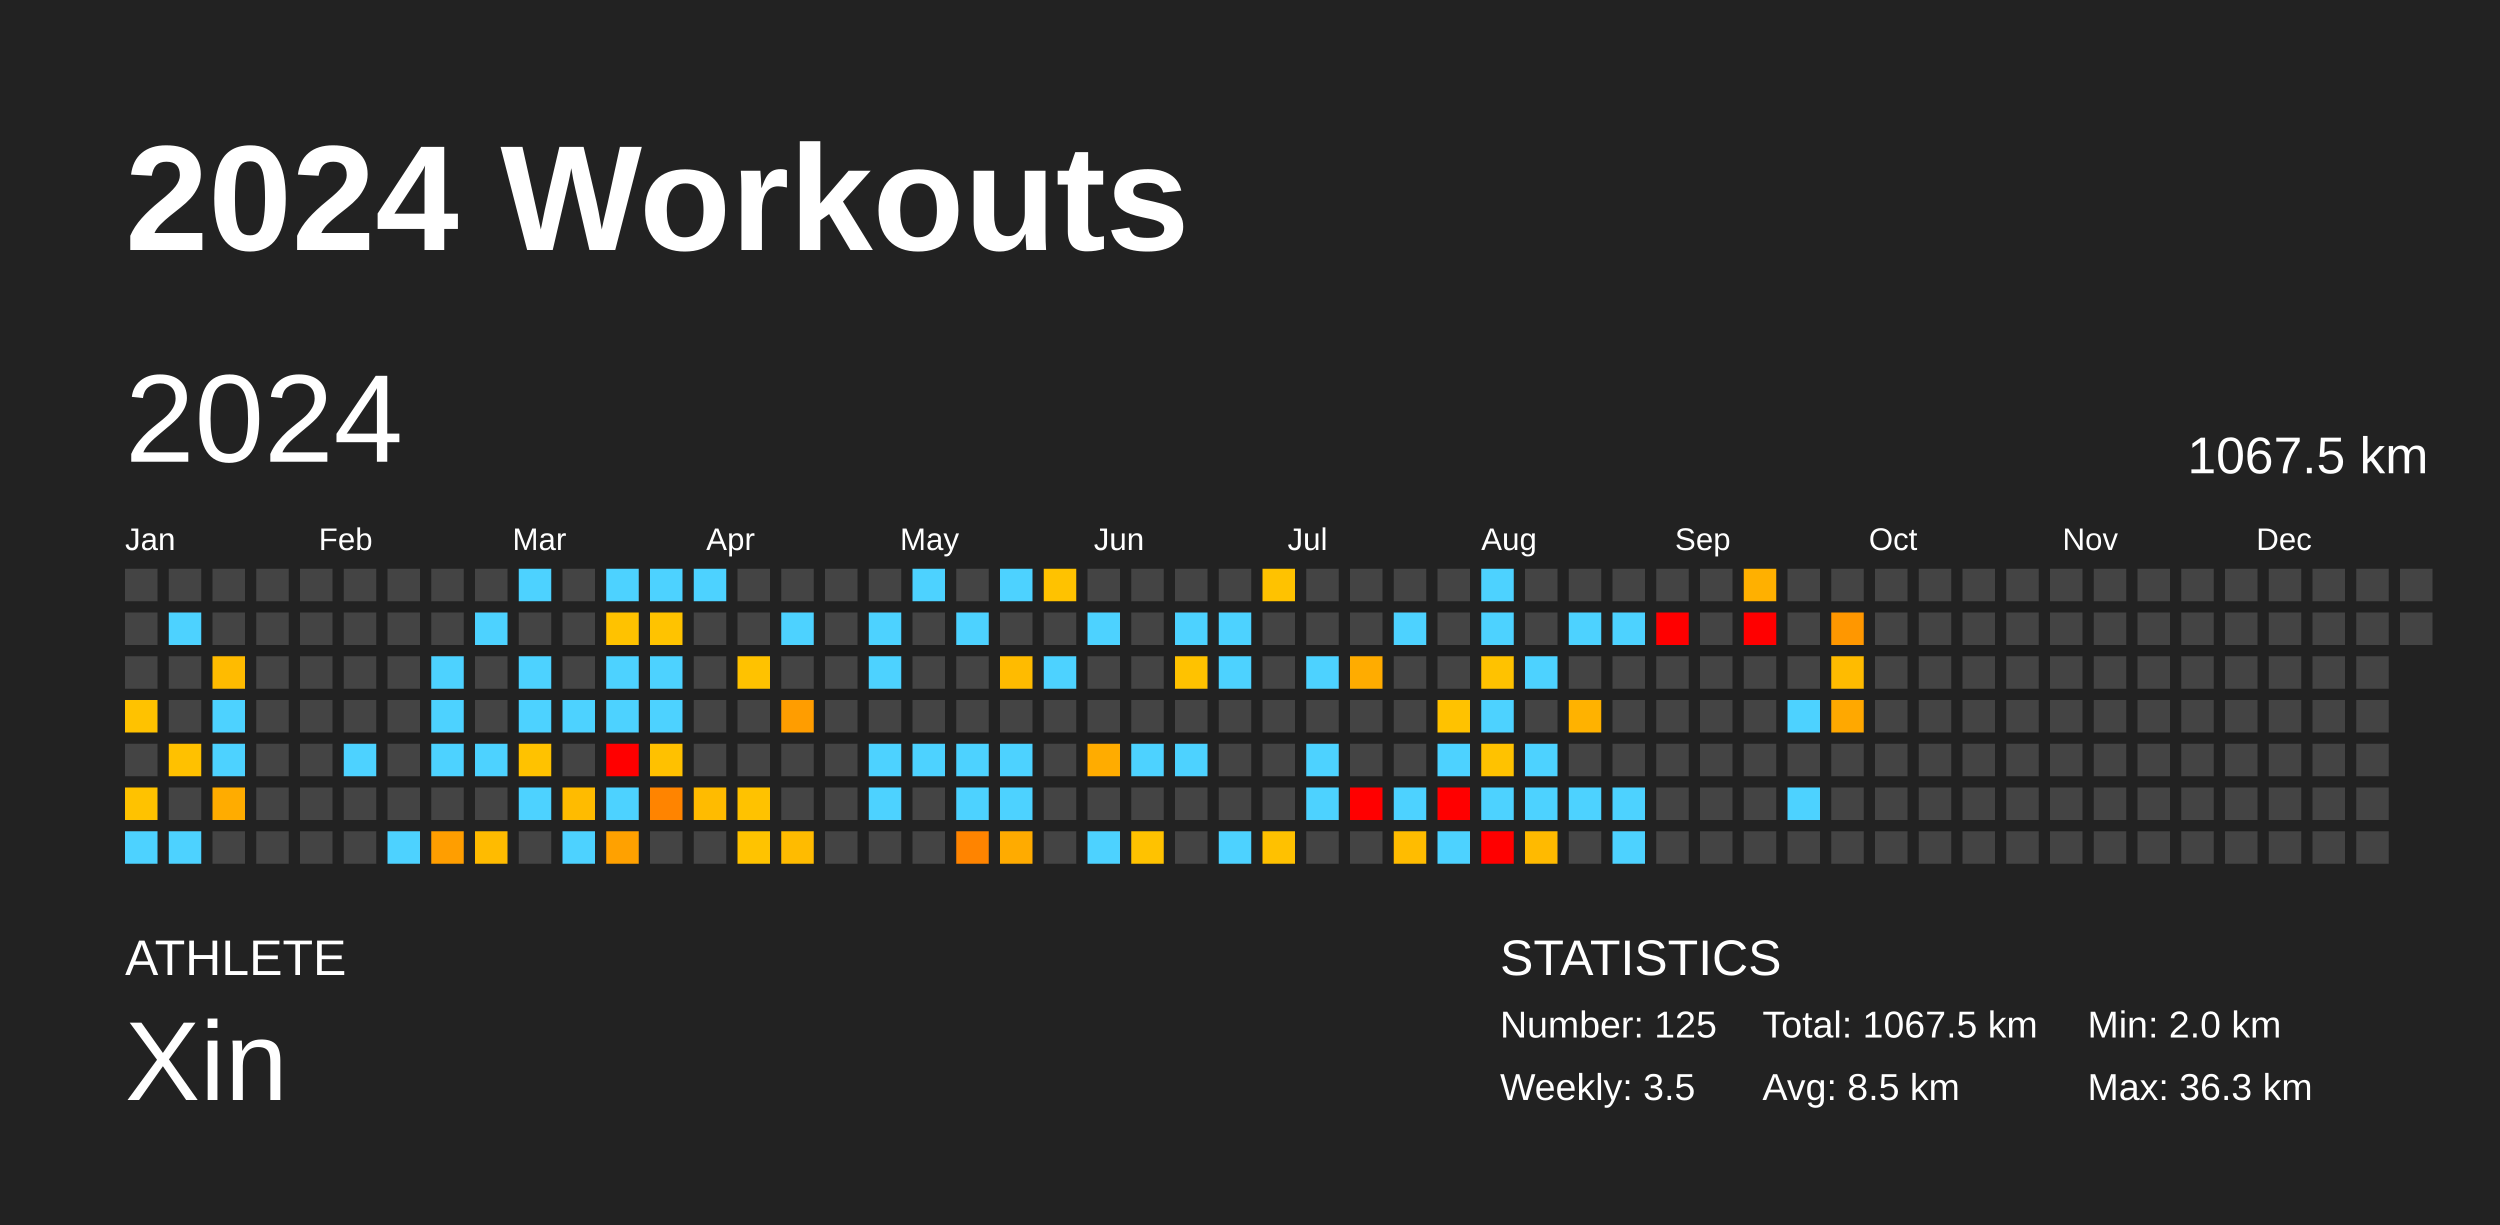
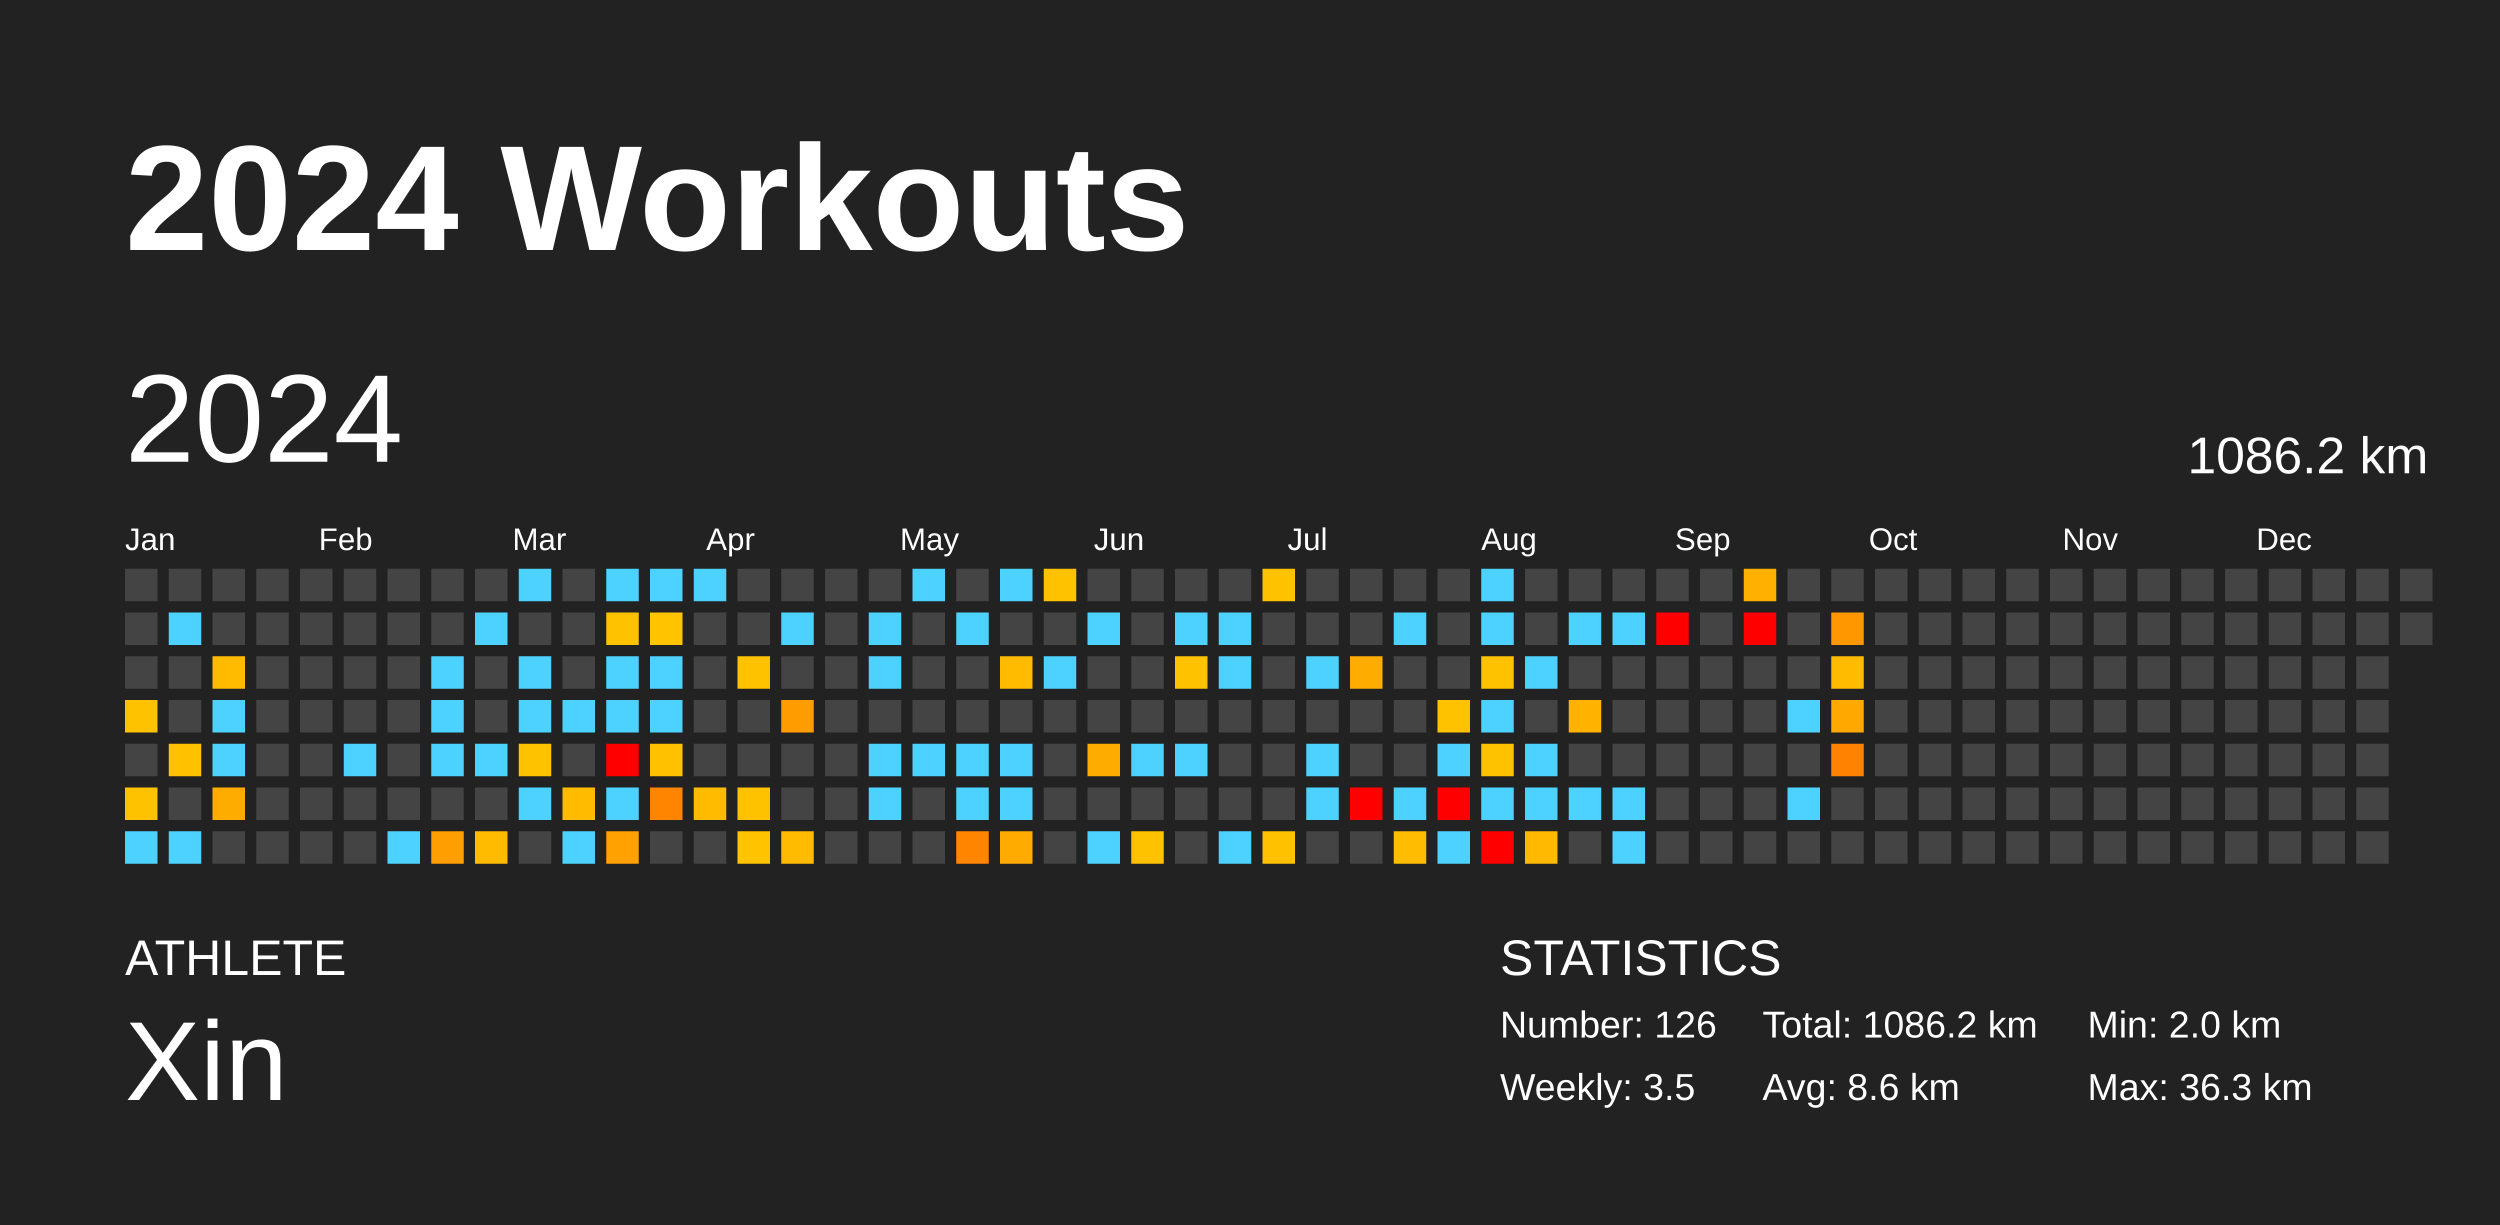
<svg xmlns="http://www.w3.org/2000/svg" baseProfile="full" height="98mm" version="1.1" viewBox="0,0,200,98" width="200mm">
  <defs />
  <rect fill="#222222" height="98" width="200" x="0" y="0" />
  <text fill="#FFFFFF" style="font-size:12px; font-family:Arial; font-weight:bold;" x="10" y="20">2024 Workouts</text>
  <text fill="#FFFFFF" style="font-size:4px; font-family:Arial" x="10" y="78">ATHLETE</text>
  <text fill="#FFFFFF" style="font-size:9px; font-family:Arial" x="10" y="88">Xin</text>
  <text fill="#FFFFFF" style="font-size:4px; font-family:Arial" x="120" y="78">STATISTICS</text>
-   <text fill="#FFFFFF" style="font-size:3px; font-family:Arial" x="120" y="83">Number: 125</text>
+   <text fill="#FFFFFF" style="font-size:3px; font-family:Arial" x="120" y="83">Number: 126</text>
  <text fill="#FFFFFF" style="font-size:3px; font-family:Arial" x="120" y="88">Weekly: 3.5</text>
-   <text fill="#FFFFFF" style="font-size:3px; font-family:Arial" x="141" y="83">Total: 1067.5 km</text>
-   <text fill="#FFFFFF" style="font-size:3px; font-family:Arial" x="141" y="88">Avg: 8.5 km</text>
+   <text fill="#FFFFFF" style="font-size:3px; font-family:Arial" x="141" y="83">Total: 1086.2 km</text>
+   <text fill="#FFFFFF" style="font-size:3px; font-family:Arial" x="141" y="88">Avg: 8.6 km</text>
  <text fill="#FFFFFF" style="font-size:3px; font-family:Arial" x="167" y="83">Min: 2.0 km</text>
  <text fill="#FFFFFF" style="font-size:3px; font-family:Arial" x="167" y="88">Max: 36.3 km</text>
  <text dominant-baseline="hanging" fill="#FFFFFF" style="font-size:10.0px; font-family:Arial;" x="10" y="30">2024</text>
-   <text dominant-baseline="hanging" fill="#FFFFFF" style="font-size:4.125px; font-family:Arial;" x="175" y="35">1067.5 km</text>
+   <text dominant-baseline="hanging" fill="#FFFFFF" style="font-size:4.125px; font-family:Arial;" x="175" y="35">1086.2 km</text>
  <text fill="#FFFFFF" style="font-size:2.5px; font-family:Arial" x="10.0" y="44">Jan</text>
  <text fill="#FFFFFF" style="font-size:2.5px; font-family:Arial" x="25.5" y="44">Feb</text>
  <text fill="#FFFFFF" style="font-size:2.5px; font-family:Arial" x="41.0" y="44">Mar</text>
  <text fill="#FFFFFF" style="font-size:2.5px; font-family:Arial" x="56.5" y="44">Apr</text>
  <text fill="#FFFFFF" style="font-size:2.5px; font-family:Arial" x="72.0" y="44">May</text>
  <text fill="#FFFFFF" style="font-size:2.5px; font-family:Arial" x="87.5" y="44">Jun</text>
  <text fill="#FFFFFF" style="font-size:2.5px; font-family:Arial" x="103.0" y="44">Jul</text>
  <text fill="#FFFFFF" style="font-size:2.5px; font-family:Arial" x="118.5" y="44">Aug</text>
  <text fill="#FFFFFF" style="font-size:2.5px; font-family:Arial" x="134.0" y="44">Sep</text>
  <text fill="#FFFFFF" style="font-size:2.5px; font-family:Arial" x="149.5" y="44">Oct</text>
  <text fill="#FFFFFF" style="font-size:2.5px; font-family:Arial" x="165.0" y="44">Nov</text>
  <text fill="#FFFFFF" style="font-size:2.5px; font-family:Arial" x="180.5" y="44">Dec</text>
  <rect fill="#444444" height="2.6" width="2.6" x="10.0" y="45.5" />
  <rect fill="#444444" height="2.6" width="2.6" x="10.0" y="49.0" />
  <rect fill="#444444" height="2.6" width="2.6" x="10.0" y="52.5" />
  <rect fill="#ffc200" height="2.6" width="2.6" x="10.0" y="56.0" />
  <rect fill="#444444" height="2.6" width="2.6" x="10.0" y="59.5" />
  <rect fill="#ffc200" height="2.6" width="2.6" x="10.0" y="63.0" />
  <rect fill="#4dd2ff" height="2.6" width="2.6" x="10.0" y="66.5" />
  <rect fill="#444444" height="2.6" width="2.6" x="13.5" y="45.5" />
  <rect fill="#4dd2ff" height="2.6" width="2.6" x="13.5" y="49.0" />
  <rect fill="#444444" height="2.6" width="2.6" x="13.5" y="52.5" />
  <rect fill="#444444" height="2.6" width="2.6" x="13.5" y="56.0" />
  <rect fill="#ffc100" height="2.6" width="2.6" x="13.5" y="59.5" />
  <rect fill="#444444" height="2.6" width="2.6" x="13.5" y="63.0" />
  <rect fill="#4dd2ff" height="2.6" width="2.6" x="13.5" y="66.5" />
  <rect fill="#444444" height="2.6" width="2.6" x="17.0" y="45.5" />
  <rect fill="#444444" height="2.6" width="2.6" x="17.0" y="49.0" />
  <rect fill="#ffbb00" height="2.6" width="2.6" x="17.0" y="52.5" />
  <rect fill="#4dd2ff" height="2.6" width="2.6" x="17.0" y="56.0" />
  <rect fill="#4dd2ff" height="2.6" width="2.6" x="17.0" y="59.5" />
  <rect fill="#ffac00" height="2.6" width="2.6" x="17.0" y="63.0" />
  <rect fill="#444444" height="2.6" width="2.6" x="17.0" y="66.5" />
  <rect fill="#444444" height="2.6" width="2.6" x="20.5" y="45.5" />
  <rect fill="#444444" height="2.6" width="2.6" x="20.5" y="49.0" />
  <rect fill="#444444" height="2.6" width="2.6" x="20.5" y="52.5" />
  <rect fill="#444444" height="2.6" width="2.6" x="20.5" y="56.0" />
  <rect fill="#444444" height="2.6" width="2.6" x="20.5" y="59.5" />
  <rect fill="#444444" height="2.6" width="2.6" x="20.5" y="63.0" />
  <rect fill="#444444" height="2.6" width="2.6" x="20.5" y="66.5" />
  <rect fill="#444444" height="2.6" width="2.6" x="24.0" y="45.5" />
  <rect fill="#444444" height="2.6" width="2.6" x="24.0" y="49.0" />
  <rect fill="#444444" height="2.6" width="2.6" x="24.0" y="52.5" />
  <rect fill="#444444" height="2.6" width="2.6" x="24.0" y="56.0" />
  <rect fill="#444444" height="2.6" width="2.6" x="24.0" y="59.5" />
  <rect fill="#444444" height="2.6" width="2.6" x="24.0" y="63.0" />
  <rect fill="#444444" height="2.6" width="2.6" x="24.0" y="66.5" />
  <rect fill="#444444" height="2.6" width="2.6" x="27.5" y="45.5" />
  <rect fill="#444444" height="2.6" width="2.6" x="27.5" y="49.0" />
  <rect fill="#444444" height="2.6" width="2.6" x="27.5" y="52.5" />
  <rect fill="#444444" height="2.6" width="2.6" x="27.5" y="56.0" />
  <rect fill="#4dd2ff" height="2.6" width="2.6" x="27.5" y="59.5" />
  <rect fill="#444444" height="2.6" width="2.6" x="27.5" y="63.0" />
  <rect fill="#444444" height="2.6" width="2.6" x="27.5" y="66.5" />
  <rect fill="#444444" height="2.6" width="2.6" x="31.0" y="45.5" />
  <rect fill="#444444" height="2.6" width="2.6" x="31.0" y="49.0" />
  <rect fill="#444444" height="2.6" width="2.6" x="31.0" y="52.5" />
  <rect fill="#444444" height="2.6" width="2.6" x="31.0" y="56.0" />
  <rect fill="#444444" height="2.6" width="2.6" x="31.0" y="59.5" />
  <rect fill="#444444" height="2.6" width="2.6" x="31.0" y="63.0" />
  <rect fill="#4dd2ff" height="2.6" width="2.6" x="31.0" y="66.5" />
  <rect fill="#444444" height="2.6" width="2.6" x="34.5" y="45.5" />
  <rect fill="#444444" height="2.6" width="2.6" x="34.5" y="49.0" />
  <rect fill="#4dd2ff" height="2.6" width="2.6" x="34.5" y="52.5" />
  <rect fill="#4dd2ff" height="2.6" width="2.6" x="34.5" y="56.0" />
  <rect fill="#4dd2ff" height="2.6" width="2.6" x="34.5" y="59.5" />
  <rect fill="#444444" height="2.6" width="2.6" x="34.5" y="63.0" />
  <rect fill="#ff9e00" height="2.6" width="2.6" x="34.5" y="66.5" />
  <rect fill="#444444" height="2.6" width="2.6" x="38.0" y="45.5" />
  <rect fill="#4dd2ff" height="2.6" width="2.6" x="38.0" y="49.0" />
  <rect fill="#444444" height="2.6" width="2.6" x="38.0" y="52.5" />
  <rect fill="#444444" height="2.6" width="2.6" x="38.0" y="56.0" />
  <rect fill="#4dd2ff" height="2.6" width="2.6" x="38.0" y="59.5" />
  <rect fill="#444444" height="2.6" width="2.6" x="38.0" y="63.0" />
  <rect fill="#ffbb00" height="2.6" width="2.6" x="38.0" y="66.5" />
  <rect fill="#4dd2ff" height="2.6" width="2.6" x="41.5" y="45.5" />
  <rect fill="#444444" height="2.6" width="2.6" x="41.5" y="49.0" />
  <rect fill="#4dd2ff" height="2.6" width="2.6" x="41.5" y="52.5" />
  <rect fill="#4dd2ff" height="2.6" width="2.6" x="41.5" y="56.0" />
  <rect fill="#ffc200" height="2.6" width="2.6" x="41.5" y="59.5" />
  <rect fill="#4dd2ff" height="2.6" width="2.6" x="41.5" y="63.0" />
  <rect fill="#444444" height="2.6" width="2.6" x="41.5" y="66.5" />
  <rect fill="#444444" height="2.6" width="2.6" x="45.0" y="45.5" />
  <rect fill="#444444" height="2.6" width="2.6" x="45.0" y="49.0" />
  <rect fill="#444444" height="2.6" width="2.6" x="45.0" y="52.5" />
  <rect fill="#4dd2ff" height="2.6" width="2.6" x="45.0" y="56.0" />
  <rect fill="#444444" height="2.6" width="2.6" x="45.0" y="59.5" />
  <rect fill="#ffbb00" height="2.6" width="2.6" x="45.0" y="63.0" />
  <rect fill="#4dd2ff" height="2.6" width="2.6" x="45.0" y="66.5" />
  <rect fill="#4dd2ff" height="2.6" width="2.6" x="48.5" y="45.5" />
  <rect fill="#ffc200" height="2.6" width="2.6" x="48.5" y="49.0" />
  <rect fill="#4dd2ff" height="2.6" width="2.6" x="48.5" y="52.5" />
  <rect fill="#4dd2ff" height="2.6" width="2.6" x="48.5" y="56.0" />
  <rect fill="red" height="2.6" width="2.6" x="48.5" y="59.5" />
  <rect fill="#4dd2ff" height="2.6" width="2.6" x="48.5" y="63.0" />
  <rect fill="#ffa100" height="2.6" width="2.6" x="48.5" y="66.5" />
  <rect fill="#4dd2ff" height="2.6" width="2.6" x="52.0" y="45.5" />
  <rect fill="#ffc300" height="2.6" width="2.6" x="52.0" y="49.0" />
  <rect fill="#4dd2ff" height="2.6" width="2.6" x="52.0" y="52.5" />
  <rect fill="#4dd2ff" height="2.6" width="2.6" x="52.0" y="56.0" />
  <rect fill="#ffc100" height="2.6" width="2.6" x="52.0" y="59.5" />
  <rect fill="#ff8400" height="2.6" width="2.6" x="52.0" y="63.0" />
  <rect fill="#444444" height="2.6" width="2.6" x="52.0" y="66.5" />
  <rect fill="#4dd2ff" height="2.6" width="2.6" x="55.5" y="45.5" />
  <rect fill="#444444" height="2.6" width="2.6" x="55.5" y="49.0" />
  <rect fill="#444444" height="2.6" width="2.6" x="55.5" y="52.5" />
  <rect fill="#444444" height="2.6" width="2.6" x="55.5" y="56.0" />
  <rect fill="#444444" height="2.6" width="2.6" x="55.5" y="59.5" />
  <rect fill="#ffbb00" height="2.6" width="2.6" x="55.5" y="63.0" />
  <rect fill="#444444" height="2.6" width="2.6" x="55.5" y="66.5" />
  <rect fill="#444444" height="2.6" width="2.6" x="59.0" y="45.5" />
  <rect fill="#444444" height="2.6" width="2.6" x="59.0" y="49.0" />
  <rect fill="#ffc200" height="2.6" width="2.6" x="59.0" y="52.5" />
  <rect fill="#444444" height="2.6" width="2.6" x="59.0" y="56.0" />
  <rect fill="#444444" height="2.6" width="2.6" x="59.0" y="59.5" />
  <rect fill="#ffc200" height="2.6" width="2.6" x="59.0" y="63.0" />
  <rect fill="#ffc300" height="2.6" width="2.6" x="59.0" y="66.5" />
  <rect fill="#444444" height="2.6" width="2.6" x="62.5" y="45.5" />
  <rect fill="#4dd2ff" height="2.6" width="2.6" x="62.5" y="49.0" />
  <rect fill="#444444" height="2.6" width="2.6" x="62.5" y="52.5" />
  <rect fill="#ff9d00" height="2.6" width="2.6" x="62.5" y="56.0" />
  <rect fill="#444444" height="2.6" width="2.6" x="62.5" y="59.5" />
  <rect fill="#444444" height="2.6" width="2.6" x="62.5" y="63.0" />
  <rect fill="#ffbb00" height="2.6" width="2.6" x="62.5" y="66.5" />
  <rect fill="#444444" height="2.6" width="2.6" x="66.0" y="45.5" />
  <rect fill="#444444" height="2.6" width="2.6" x="66.0" y="49.0" />
  <rect fill="#444444" height="2.6" width="2.6" x="66.0" y="52.5" />
  <rect fill="#444444" height="2.6" width="2.6" x="66.0" y="56.0" />
  <rect fill="#444444" height="2.6" width="2.6" x="66.0" y="59.5" />
  <rect fill="#444444" height="2.6" width="2.6" x="66.0" y="63.0" />
  <rect fill="#444444" height="2.6" width="2.6" x="66.0" y="66.5" />
  <rect fill="#444444" height="2.6" width="2.6" x="69.5" y="45.5" />
  <rect fill="#4dd2ff" height="2.6" width="2.6" x="69.5" y="49.0" />
  <rect fill="#4dd2ff" height="2.6" width="2.6" x="69.5" y="52.5" />
  <rect fill="#444444" height="2.6" width="2.6" x="69.5" y="56.0" />
  <rect fill="#4dd2ff" height="2.6" width="2.6" x="69.5" y="59.5" />
  <rect fill="#4dd2ff" height="2.6" width="2.6" x="69.5" y="63.0" />
  <rect fill="#444444" height="2.6" width="2.6" x="69.5" y="66.5" />
  <rect fill="#4dd2ff" height="2.6" width="2.6" x="73.0" y="45.5" />
  <rect fill="#444444" height="2.6" width="2.6" x="73.0" y="49.0" />
  <rect fill="#444444" height="2.6" width="2.6" x="73.0" y="52.5" />
  <rect fill="#444444" height="2.6" width="2.6" x="73.0" y="56.0" />
  <rect fill="#4dd2ff" height="2.6" width="2.6" x="73.0" y="59.5" />
  <rect fill="#444444" height="2.6" width="2.6" x="73.0" y="63.0" />
  <rect fill="#444444" height="2.6" width="2.6" x="73.0" y="66.5" />
  <rect fill="#444444" height="2.6" width="2.6" x="76.5" y="45.5" />
  <rect fill="#4dd2ff" height="2.6" width="2.6" x="76.5" y="49.0" />
  <rect fill="#444444" height="2.6" width="2.6" x="76.5" y="52.5" />
  <rect fill="#444444" height="2.6" width="2.6" x="76.5" y="56.0" />
  <rect fill="#4dd2ff" height="2.6" width="2.6" x="76.5" y="59.5" />
  <rect fill="#4dd2ff" height="2.6" width="2.6" x="76.5" y="63.0" />
  <rect fill="#ff8400" height="2.6" width="2.6" x="76.5" y="66.5" />
  <rect fill="#4dd2ff" height="2.6" width="2.6" x="80.0" y="45.5" />
  <rect fill="#444444" height="2.6" width="2.6" x="80.0" y="49.0" />
  <rect fill="#ffbb00" height="2.6" width="2.6" x="80.0" y="52.5" />
  <rect fill="#444444" height="2.6" width="2.6" x="80.0" y="56.0" />
  <rect fill="#4dd2ff" height="2.6" width="2.6" x="80.0" y="59.5" />
  <rect fill="#4dd2ff" height="2.6" width="2.6" x="80.0" y="63.0" />
  <rect fill="#ffab00" height="2.6" width="2.6" x="80.0" y="66.5" />
  <rect fill="#ffc200" height="2.6" width="2.6" x="83.5" y="45.5" />
  <rect fill="#444444" height="2.6" width="2.6" x="83.5" y="49.0" />
  <rect fill="#4dd2ff" height="2.6" width="2.6" x="83.5" y="52.5" />
  <rect fill="#444444" height="2.6" width="2.6" x="83.5" y="56.0" />
  <rect fill="#444444" height="2.6" width="2.6" x="83.5" y="59.5" />
  <rect fill="#444444" height="2.6" width="2.6" x="83.5" y="63.0" />
  <rect fill="#444444" height="2.6" width="2.6" x="83.5" y="66.5" />
  <rect fill="#444444" height="2.6" width="2.6" x="87.0" y="45.5" />
  <rect fill="#4dd2ff" height="2.6" width="2.6" x="87.0" y="49.0" />
  <rect fill="#444444" height="2.6" width="2.6" x="87.0" y="52.5" />
  <rect fill="#444444" height="2.6" width="2.6" x="87.0" y="56.0" />
  <rect fill="#ffac00" height="2.6" width="2.6" x="87.0" y="59.5" />
  <rect fill="#444444" height="2.6" width="2.6" x="87.0" y="63.0" />
  <rect fill="#4dd2ff" height="2.6" width="2.6" x="87.0" y="66.5" />
  <rect fill="#444444" height="2.6" width="2.6" x="90.5" y="45.5" />
  <rect fill="#444444" height="2.6" width="2.6" x="90.5" y="49.0" />
  <rect fill="#444444" height="2.6" width="2.6" x="90.5" y="52.5" />
  <rect fill="#444444" height="2.6" width="2.6" x="90.5" y="56.0" />
  <rect fill="#4dd2ff" height="2.6" width="2.6" x="90.5" y="59.5" />
  <rect fill="#444444" height="2.6" width="2.6" x="90.5" y="63.0" />
  <rect fill="#ffc200" height="2.6" width="2.6" x="90.5" y="66.5" />
  <rect fill="#444444" height="2.6" width="2.6" x="94.0" y="45.5" />
  <rect fill="#4dd2ff" height="2.6" width="2.6" x="94.0" y="49.0" />
  <rect fill="#ffc200" height="2.6" width="2.6" x="94.0" y="52.5" />
  <rect fill="#444444" height="2.6" width="2.6" x="94.0" y="56.0" />
  <rect fill="#4dd2ff" height="2.6" width="2.6" x="94.0" y="59.5" />
  <rect fill="#444444" height="2.6" width="2.6" x="94.0" y="63.0" />
  <rect fill="#444444" height="2.6" width="2.6" x="94.0" y="66.5" />
  <rect fill="#444444" height="2.6" width="2.6" x="97.5" y="45.5" />
  <rect fill="#4dd2ff" height="2.6" width="2.6" x="97.5" y="49.0" />
  <rect fill="#4dd2ff" height="2.6" width="2.6" x="97.5" y="52.5" />
  <rect fill="#444444" height="2.6" width="2.6" x="97.5" y="56.0" />
  <rect fill="#444444" height="2.6" width="2.6" x="97.5" y="59.5" />
  <rect fill="#444444" height="2.6" width="2.6" x="97.5" y="63.0" />
  <rect fill="#4dd2ff" height="2.6" width="2.6" x="97.5" y="66.5" />
  <rect fill="#ffc200" height="2.6" width="2.6" x="101.0" y="45.5" />
  <rect fill="#444444" height="2.6" width="2.6" x="101.0" y="49.0" />
  <rect fill="#444444" height="2.6" width="2.6" x="101.0" y="52.5" />
  <rect fill="#444444" height="2.6" width="2.6" x="101.0" y="56.0" />
  <rect fill="#444444" height="2.6" width="2.6" x="101.0" y="59.5" />
  <rect fill="#444444" height="2.6" width="2.6" x="101.0" y="63.0" />
  <rect fill="#ffc100" height="2.6" width="2.6" x="101.0" y="66.5" />
  <rect fill="#444444" height="2.6" width="2.6" x="104.5" y="45.5" />
  <rect fill="#444444" height="2.6" width="2.6" x="104.5" y="49.0" />
  <rect fill="#4dd2ff" height="2.6" width="2.6" x="104.5" y="52.5" />
  <rect fill="#444444" height="2.6" width="2.6" x="104.5" y="56.0" />
  <rect fill="#4dd2ff" height="2.6" width="2.6" x="104.5" y="59.5" />
  <rect fill="#4dd2ff" height="2.6" width="2.6" x="104.5" y="63.0" />
  <rect fill="#444444" height="2.6" width="2.6" x="104.5" y="66.5" />
  <rect fill="#444444" height="2.6" width="2.6" x="108.0" y="45.5" />
  <rect fill="#444444" height="2.6" width="2.6" x="108.0" y="49.0" />
  <rect fill="#ffac00" height="2.6" width="2.6" x="108.0" y="52.5" />
  <rect fill="#444444" height="2.6" width="2.6" x="108.0" y="56.0" />
  <rect fill="#444444" height="2.6" width="2.6" x="108.0" y="59.5" />
  <rect fill="red" height="2.6" width="2.6" x="108.0" y="63.0" />
  <rect fill="#444444" height="2.6" width="2.6" x="108.0" y="66.5" />
  <rect fill="#444444" height="2.6" width="2.6" x="111.5" y="45.5" />
  <rect fill="#4dd2ff" height="2.6" width="2.6" x="111.5" y="49.0" />
  <rect fill="#444444" height="2.6" width="2.6" x="111.5" y="52.5" />
  <rect fill="#444444" height="2.6" width="2.6" x="111.5" y="56.0" />
  <rect fill="#444444" height="2.6" width="2.6" x="111.5" y="59.5" />
  <rect fill="#4dd2ff" height="2.6" width="2.6" x="111.5" y="63.0" />
  <rect fill="#ffbc00" height="2.6" width="2.6" x="111.5" y="66.5" />
  <rect fill="#444444" height="2.6" width="2.6" x="115.0" y="45.5" />
  <rect fill="#444444" height="2.6" width="2.6" x="115.0" y="49.0" />
  <rect fill="#444444" height="2.6" width="2.6" x="115.0" y="52.5" />
  <rect fill="#ffc200" height="2.6" width="2.6" x="115.0" y="56.0" />
  <rect fill="#4dd2ff" height="2.6" width="2.6" x="115.0" y="59.5" />
  <rect fill="red" height="2.6" width="2.6" x="115.0" y="63.0" />
  <rect fill="#4dd2ff" height="2.6" width="2.6" x="115.0" y="66.5" />
  <rect fill="#4dd2ff" height="2.6" width="2.6" x="118.5" y="45.5" />
  <rect fill="#4dd2ff" height="2.6" width="2.6" x="118.5" y="49.0" />
  <rect fill="#ffc200" height="2.6" width="2.6" x="118.5" y="52.5" />
  <rect fill="#4dd2ff" height="2.6" width="2.6" x="118.5" y="56.0" />
  <rect fill="#ffc200" height="2.6" width="2.6" x="118.5" y="59.5" />
  <rect fill="#4dd2ff" height="2.6" width="2.6" x="118.5" y="63.0" />
  <rect fill="red" height="2.6" width="2.6" x="118.5" y="66.5" />
  <rect fill="#444444" height="2.6" width="2.6" x="122.0" y="45.5" />
  <rect fill="#444444" height="2.6" width="2.6" x="122.0" y="49.0" />
  <rect fill="#4dd2ff" height="2.6" width="2.6" x="122.0" y="52.5" />
  <rect fill="#444444" height="2.6" width="2.6" x="122.0" y="56.0" />
  <rect fill="#4dd2ff" height="2.6" width="2.6" x="122.0" y="59.5" />
  <rect fill="#4dd2ff" height="2.6" width="2.6" x="122.0" y="63.0" />
  <rect fill="#ffba00" height="2.6" width="2.6" x="122.0" y="66.5" />
  <rect fill="#444444" height="2.6" width="2.6" x="125.5" y="45.5" />
  <rect fill="#4dd2ff" height="2.6" width="2.6" x="125.5" y="49.0" />
  <rect fill="#444444" height="2.6" width="2.6" x="125.5" y="52.5" />
  <rect fill="#ffb200" height="2.6" width="2.6" x="125.5" y="56.0" />
  <rect fill="#444444" height="2.6" width="2.6" x="125.5" y="59.5" />
  <rect fill="#4dd2ff" height="2.6" width="2.6" x="125.5" y="63.0" />
  <rect fill="#444444" height="2.6" width="2.6" x="125.5" y="66.5" />
  <rect fill="#444444" height="2.6" width="2.6" x="129.0" y="45.5" />
  <rect fill="#4dd2ff" height="2.6" width="2.6" x="129.0" y="49.0" />
  <rect fill="#444444" height="2.6" width="2.6" x="129.0" y="52.5" />
  <rect fill="#444444" height="2.6" width="2.6" x="129.0" y="56.0" />
  <rect fill="#444444" height="2.6" width="2.6" x="129.0" y="59.5" />
  <rect fill="#4dd2ff" height="2.6" width="2.6" x="129.0" y="63.0" />
  <rect fill="#4dd2ff" height="2.6" width="2.6" x="129.0" y="66.5" />
  <rect fill="#444444" height="2.6" width="2.6" x="132.5" y="45.5" />
  <rect fill="red" height="2.6" width="2.6" x="132.5" y="49.0" />
  <rect fill="#444444" height="2.6" width="2.6" x="132.5" y="52.5" />
  <rect fill="#444444" height="2.6" width="2.6" x="132.5" y="56.0" />
  <rect fill="#444444" height="2.6" width="2.6" x="132.5" y="59.5" />
  <rect fill="#444444" height="2.6" width="2.6" x="132.5" y="63.0" />
  <rect fill="#444444" height="2.6" width="2.6" x="132.5" y="66.5" />
  <rect fill="#444444" height="2.6" width="2.6" x="136.0" y="45.5" />
  <rect fill="#444444" height="2.6" width="2.6" x="136.0" y="49.0" />
  <rect fill="#444444" height="2.6" width="2.6" x="136.0" y="52.5" />
  <rect fill="#444444" height="2.6" width="2.6" x="136.0" y="56.0" />
  <rect fill="#444444" height="2.6" width="2.6" x="136.0" y="59.5" />
  <rect fill="#444444" height="2.6" width="2.6" x="136.0" y="63.0" />
  <rect fill="#444444" height="2.6" width="2.6" x="136.0" y="66.5" />
  <rect fill="#ffb000" height="2.6" width="2.6" x="139.5" y="45.5" />
  <rect fill="red" height="2.6" width="2.6" x="139.5" y="49.0" />
  <rect fill="#444444" height="2.6" width="2.6" x="139.5" y="52.5" />
  <rect fill="#444444" height="2.6" width="2.6" x="139.5" y="56.0" />
  <rect fill="#444444" height="2.6" width="2.6" x="139.5" y="59.5" />
  <rect fill="#444444" height="2.6" width="2.6" x="139.5" y="63.0" />
  <rect fill="#444444" height="2.6" width="2.6" x="139.5" y="66.5" />
  <rect fill="#444444" height="2.6" width="2.6" x="143.0" y="45.5" />
  <rect fill="#444444" height="2.6" width="2.6" x="143.0" y="49.0" />
  <rect fill="#444444" height="2.6" width="2.6" x="143.0" y="52.5" />
  <rect fill="#4dd2ff" height="2.6" width="2.6" x="143.0" y="56.0" />
  <rect fill="#444444" height="2.6" width="2.6" x="143.0" y="59.5" />
  <rect fill="#4dd2ff" height="2.6" width="2.6" x="143.0" y="63.0" />
  <rect fill="#444444" height="2.6" width="2.6" x="143.0" y="66.5" />
  <rect fill="#444444" height="2.6" width="2.6" x="146.5" y="45.5" />
  <rect fill="#ff9700" height="2.6" width="2.6" x="146.5" y="49.0" />
  <rect fill="#ffbb00" height="2.6" width="2.6" x="146.5" y="52.5" />
  <rect fill="#ffa800" height="2.6" width="2.6" x="146.5" y="56.0" />
-   <rect fill="#444444" height="2.6" width="2.6" x="146.5" y="59.5" />
+   <rect fill="#ff8200" height="2.6" width="2.6" x="146.5" y="59.5" />
  <rect fill="#444444" height="2.6" width="2.6" x="146.5" y="63.0" />
  <rect fill="#444444" height="2.6" width="2.6" x="146.5" y="66.5" />
  <rect fill="#444444" height="2.6" width="2.6" x="150.0" y="45.5" />
  <rect fill="#444444" height="2.6" width="2.6" x="150.0" y="49.0" />
  <rect fill="#444444" height="2.6" width="2.6" x="150.0" y="52.5" />
  <rect fill="#444444" height="2.6" width="2.6" x="150.0" y="56.0" />
  <rect fill="#444444" height="2.6" width="2.6" x="150.0" y="59.5" />
  <rect fill="#444444" height="2.6" width="2.6" x="150.0" y="63.0" />
  <rect fill="#444444" height="2.6" width="2.6" x="150.0" y="66.5" />
  <rect fill="#444444" height="2.6" width="2.6" x="153.5" y="45.5" />
  <rect fill="#444444" height="2.6" width="2.6" x="153.5" y="49.0" />
  <rect fill="#444444" height="2.6" width="2.6" x="153.5" y="52.5" />
  <rect fill="#444444" height="2.6" width="2.6" x="153.5" y="56.0" />
  <rect fill="#444444" height="2.6" width="2.6" x="153.5" y="59.5" />
  <rect fill="#444444" height="2.6" width="2.6" x="153.5" y="63.0" />
  <rect fill="#444444" height="2.6" width="2.6" x="153.5" y="66.5" />
  <rect fill="#444444" height="2.6" width="2.6" x="157.0" y="45.5" />
  <rect fill="#444444" height="2.6" width="2.6" x="157.0" y="49.0" />
  <rect fill="#444444" height="2.6" width="2.6" x="157.0" y="52.5" />
  <rect fill="#444444" height="2.6" width="2.6" x="157.0" y="56.0" />
  <rect fill="#444444" height="2.6" width="2.6" x="157.0" y="59.5" />
  <rect fill="#444444" height="2.6" width="2.6" x="157.0" y="63.0" />
  <rect fill="#444444" height="2.6" width="2.6" x="157.0" y="66.5" />
  <rect fill="#444444" height="2.6" width="2.6" x="160.5" y="45.5" />
  <rect fill="#444444" height="2.6" width="2.6" x="160.5" y="49.0" />
  <rect fill="#444444" height="2.6" width="2.6" x="160.5" y="52.5" />
  <rect fill="#444444" height="2.6" width="2.6" x="160.5" y="56.0" />
  <rect fill="#444444" height="2.6" width="2.6" x="160.5" y="59.5" />
  <rect fill="#444444" height="2.6" width="2.6" x="160.5" y="63.0" />
  <rect fill="#444444" height="2.6" width="2.6" x="160.5" y="66.5" />
  <rect fill="#444444" height="2.6" width="2.6" x="164.0" y="45.5" />
  <rect fill="#444444" height="2.6" width="2.6" x="164.0" y="49.0" />
  <rect fill="#444444" height="2.6" width="2.6" x="164.0" y="52.5" />
  <rect fill="#444444" height="2.6" width="2.6" x="164.0" y="56.0" />
  <rect fill="#444444" height="2.6" width="2.6" x="164.0" y="59.5" />
  <rect fill="#444444" height="2.6" width="2.6" x="164.0" y="63.0" />
  <rect fill="#444444" height="2.6" width="2.6" x="164.0" y="66.5" />
  <rect fill="#444444" height="2.6" width="2.6" x="167.5" y="45.5" />
  <rect fill="#444444" height="2.6" width="2.6" x="167.5" y="49.0" />
  <rect fill="#444444" height="2.6" width="2.6" x="167.5" y="52.5" />
  <rect fill="#444444" height="2.6" width="2.6" x="167.5" y="56.0" />
  <rect fill="#444444" height="2.6" width="2.6" x="167.5" y="59.5" />
  <rect fill="#444444" height="2.6" width="2.6" x="167.5" y="63.0" />
  <rect fill="#444444" height="2.6" width="2.6" x="167.5" y="66.5" />
  <rect fill="#444444" height="2.6" width="2.6" x="171.0" y="45.5" />
  <rect fill="#444444" height="2.6" width="2.6" x="171.0" y="49.0" />
  <rect fill="#444444" height="2.6" width="2.6" x="171.0" y="52.5" />
  <rect fill="#444444" height="2.6" width="2.6" x="171.0" y="56.0" />
  <rect fill="#444444" height="2.6" width="2.6" x="171.0" y="59.5" />
  <rect fill="#444444" height="2.6" width="2.6" x="171.0" y="63.0" />
  <rect fill="#444444" height="2.6" width="2.6" x="171.0" y="66.5" />
  <rect fill="#444444" height="2.6" width="2.6" x="174.5" y="45.5" />
  <rect fill="#444444" height="2.6" width="2.6" x="174.5" y="49.0" />
  <rect fill="#444444" height="2.6" width="2.6" x="174.5" y="52.5" />
  <rect fill="#444444" height="2.6" width="2.6" x="174.5" y="56.0" />
  <rect fill="#444444" height="2.6" width="2.6" x="174.5" y="59.5" />
  <rect fill="#444444" height="2.6" width="2.6" x="174.5" y="63.0" />
  <rect fill="#444444" height="2.6" width="2.6" x="174.5" y="66.5" />
  <rect fill="#444444" height="2.6" width="2.6" x="178.0" y="45.5" />
  <rect fill="#444444" height="2.6" width="2.6" x="178.0" y="49.0" />
  <rect fill="#444444" height="2.6" width="2.6" x="178.0" y="52.5" />
  <rect fill="#444444" height="2.6" width="2.6" x="178.0" y="56.0" />
  <rect fill="#444444" height="2.6" width="2.6" x="178.0" y="59.5" />
  <rect fill="#444444" height="2.6" width="2.6" x="178.0" y="63.0" />
  <rect fill="#444444" height="2.6" width="2.6" x="178.0" y="66.5" />
  <rect fill="#444444" height="2.6" width="2.6" x="181.5" y="45.5" />
  <rect fill="#444444" height="2.6" width="2.6" x="181.5" y="49.0" />
  <rect fill="#444444" height="2.6" width="2.6" x="181.5" y="52.5" />
  <rect fill="#444444" height="2.6" width="2.6" x="181.5" y="56.0" />
  <rect fill="#444444" height="2.6" width="2.6" x="181.5" y="59.5" />
  <rect fill="#444444" height="2.6" width="2.6" x="181.5" y="63.0" />
  <rect fill="#444444" height="2.6" width="2.6" x="181.5" y="66.5" />
  <rect fill="#444444" height="2.6" width="2.6" x="185.0" y="45.5" />
  <rect fill="#444444" height="2.6" width="2.6" x="185.0" y="49.0" />
  <rect fill="#444444" height="2.6" width="2.6" x="185.0" y="52.5" />
  <rect fill="#444444" height="2.6" width="2.6" x="185.0" y="56.0" />
  <rect fill="#444444" height="2.6" width="2.6" x="185.0" y="59.5" />
  <rect fill="#444444" height="2.6" width="2.6" x="185.0" y="63.0" />
  <rect fill="#444444" height="2.6" width="2.6" x="185.0" y="66.5" />
  <rect fill="#444444" height="2.6" width="2.6" x="188.5" y="45.5" />
  <rect fill="#444444" height="2.6" width="2.6" x="188.5" y="49.0" />
  <rect fill="#444444" height="2.6" width="2.6" x="188.5" y="52.5" />
  <rect fill="#444444" height="2.6" width="2.6" x="188.5" y="56.0" />
  <rect fill="#444444" height="2.6" width="2.6" x="188.5" y="59.5" />
  <rect fill="#444444" height="2.6" width="2.6" x="188.5" y="63.0" />
  <rect fill="#444444" height="2.6" width="2.6" x="188.5" y="66.5" />
  <rect fill="#444444" height="2.6" width="2.6" x="192.0" y="45.5" />
  <rect fill="#444444" height="2.6" width="2.6" x="192.0" y="49.0" />
</svg>
